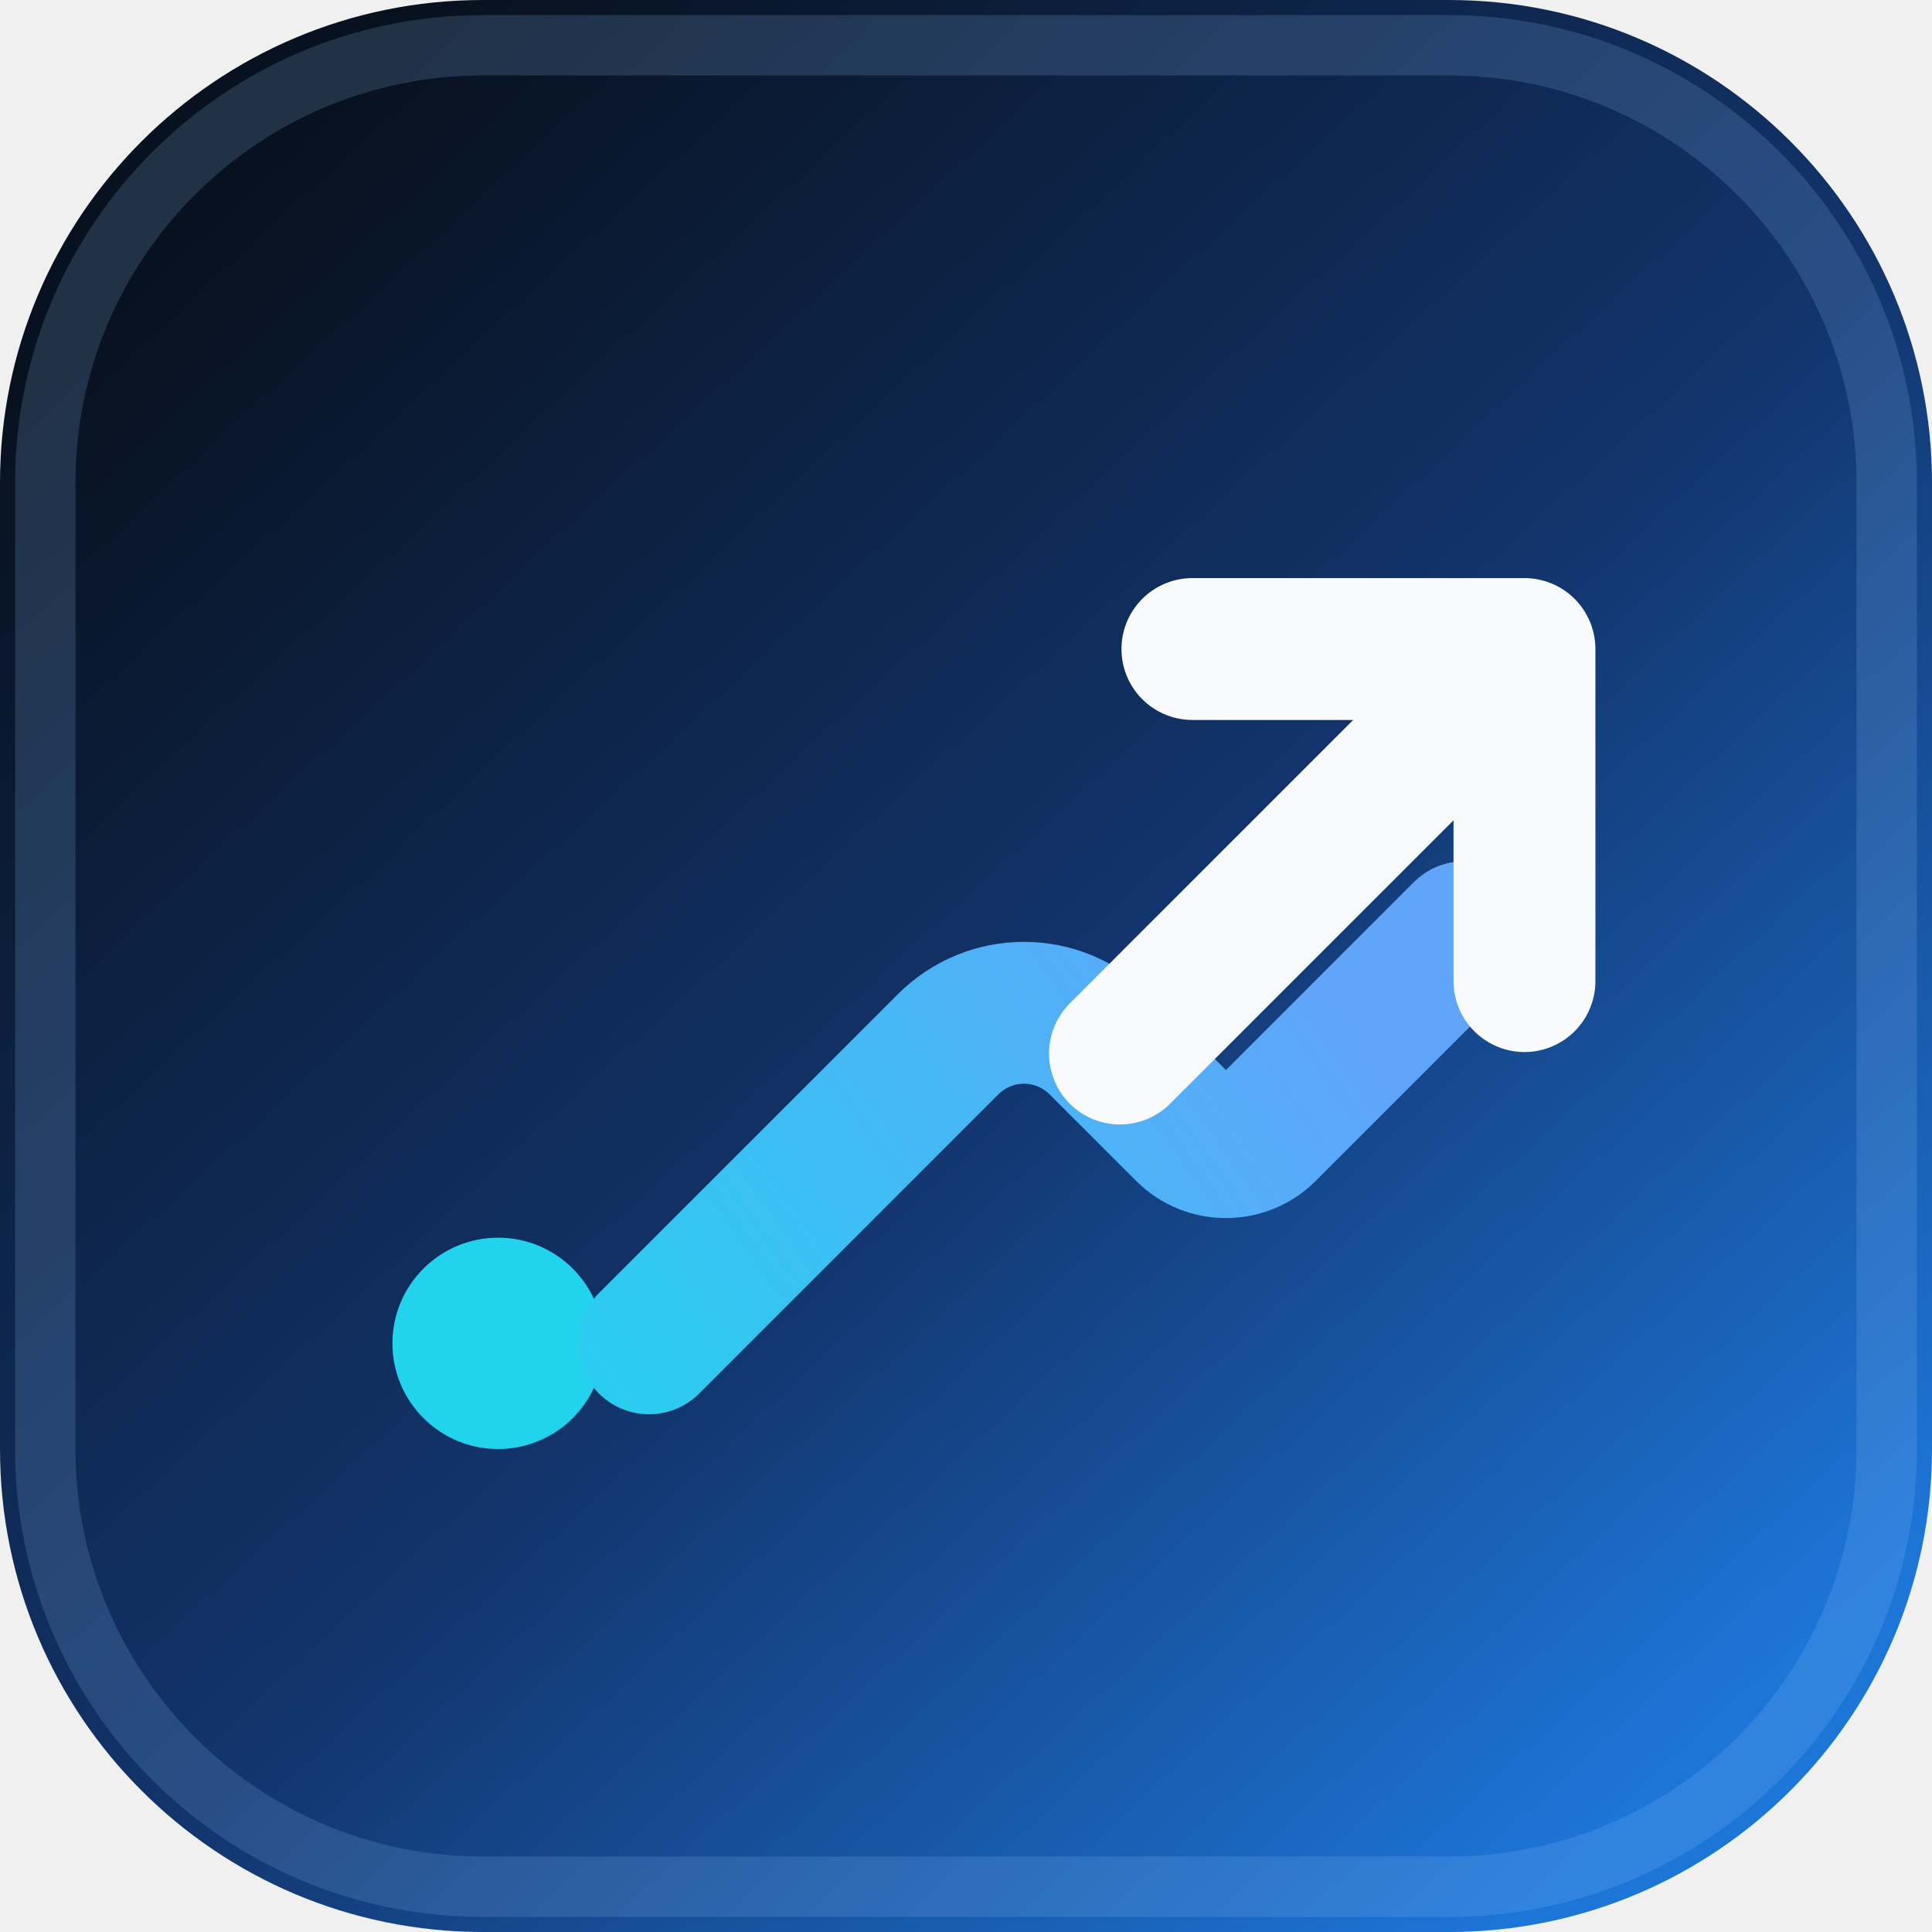
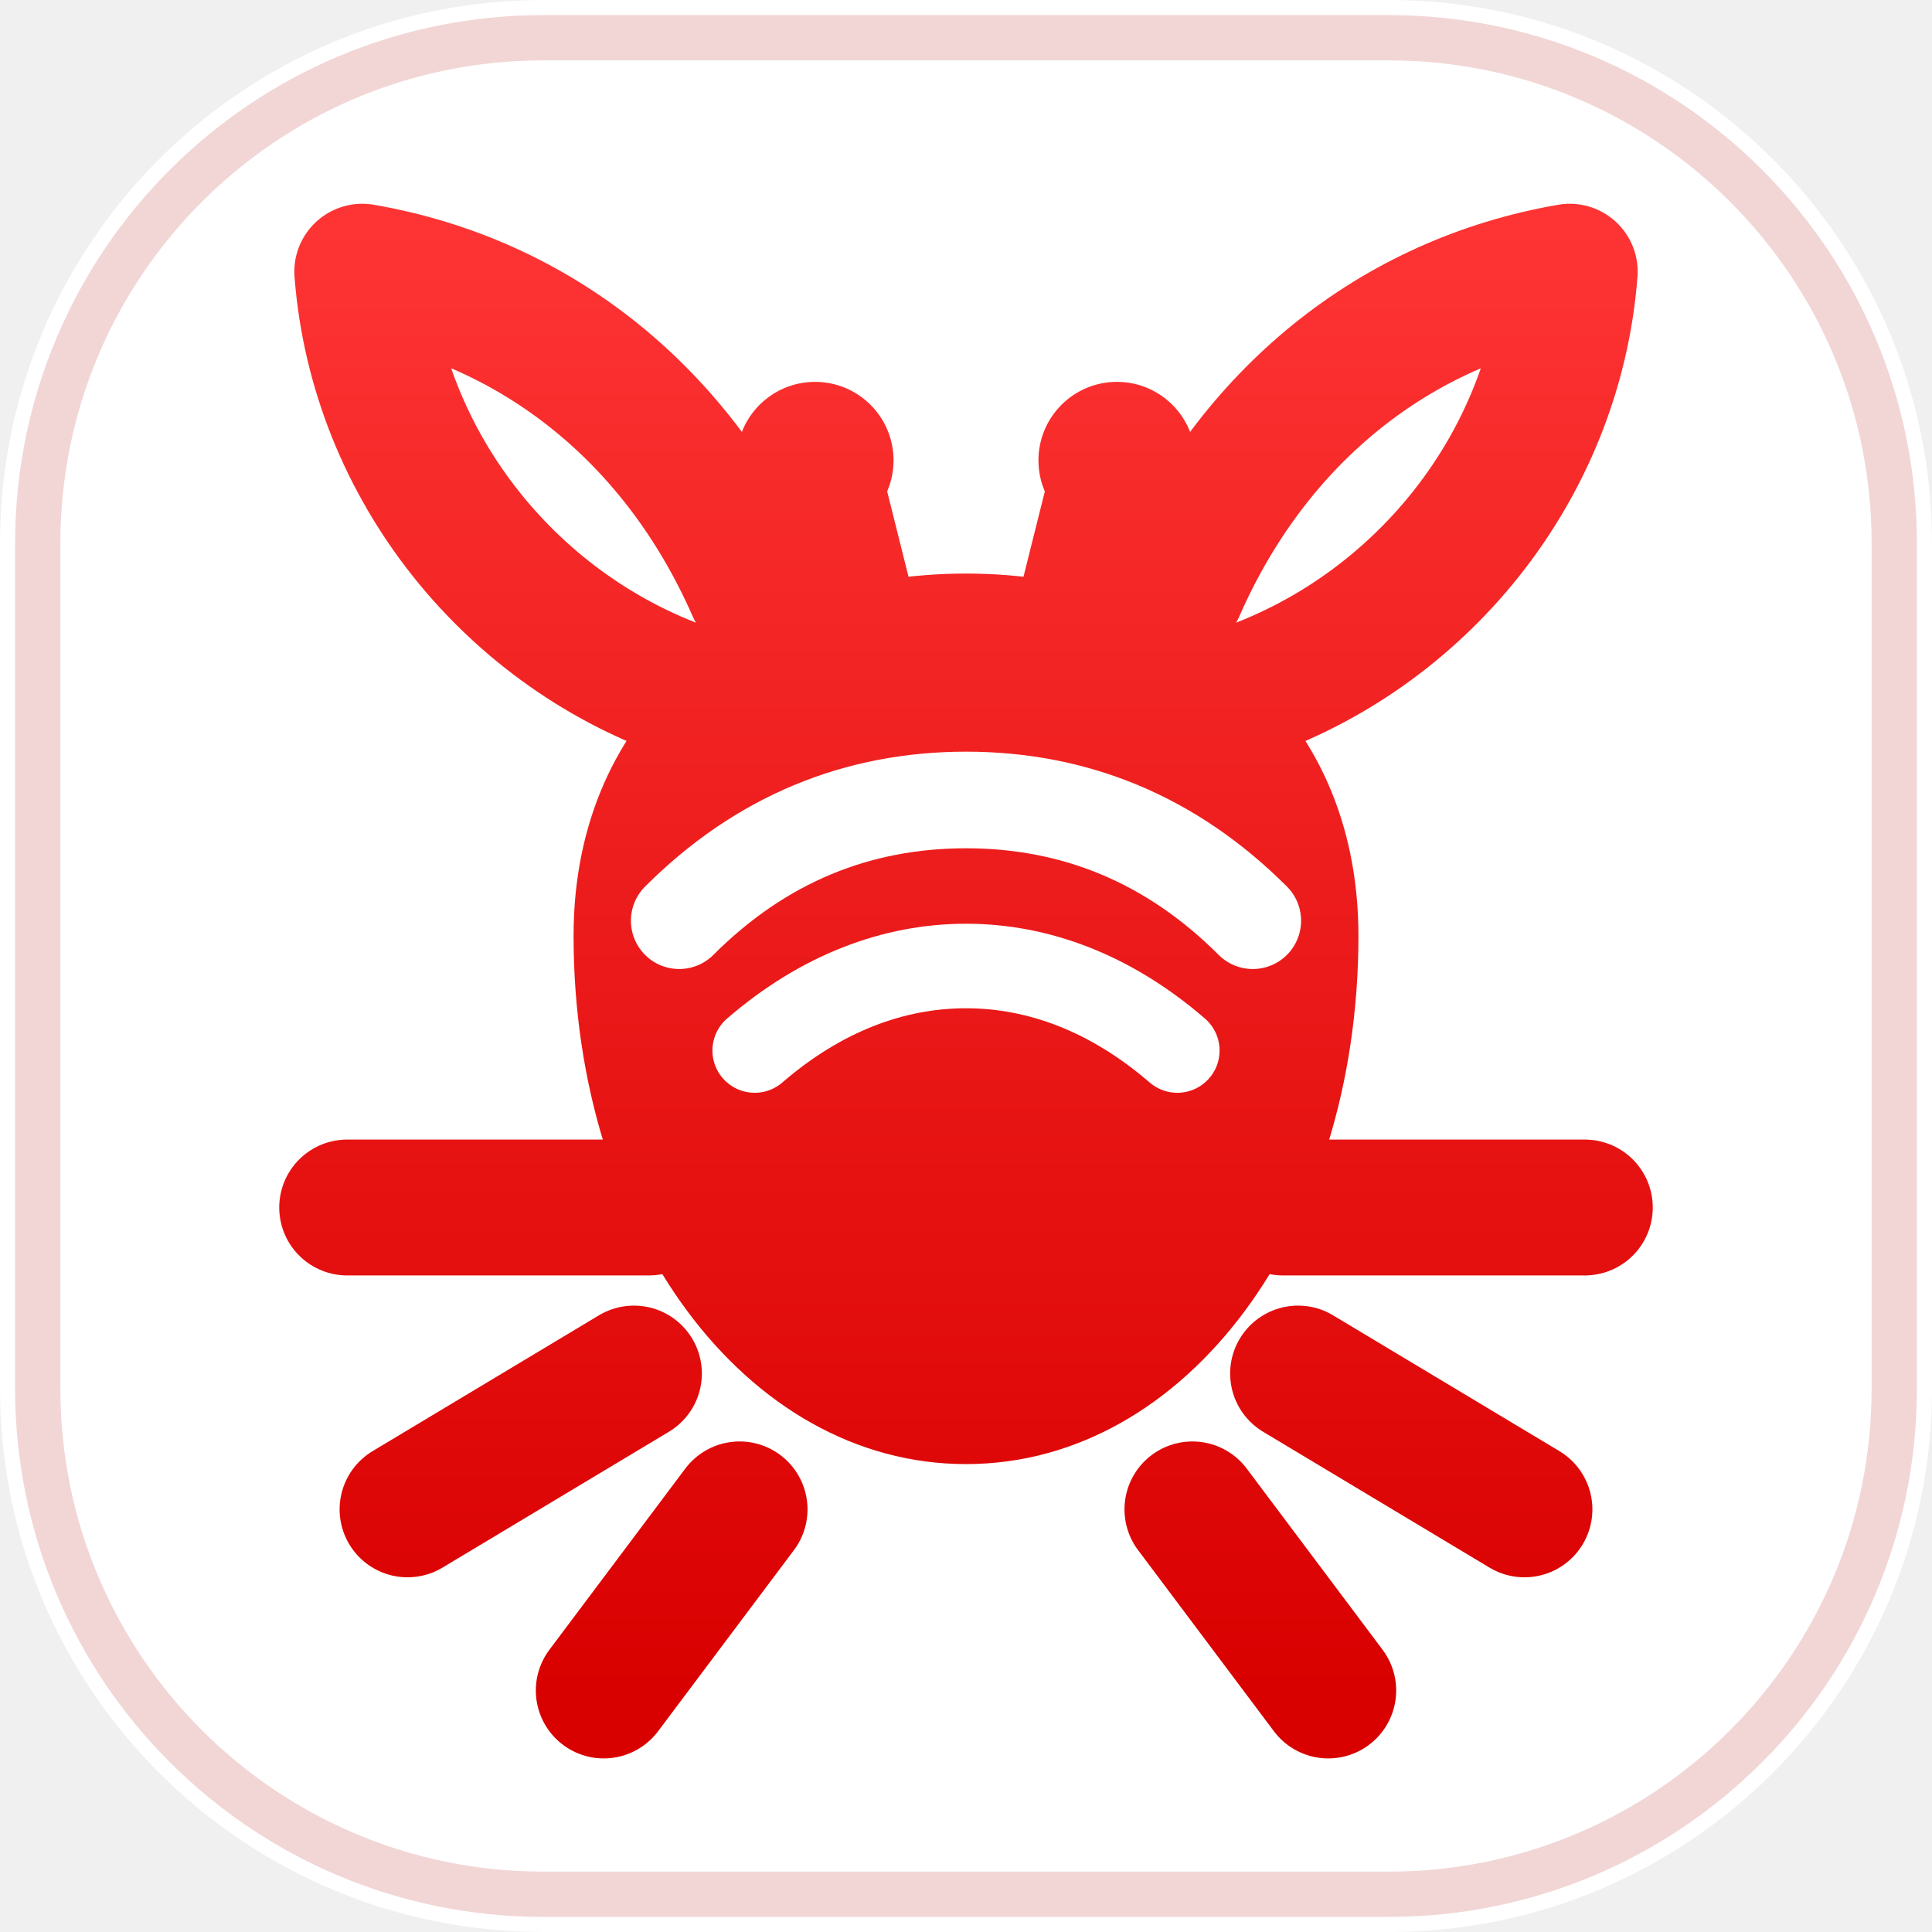
- <svg xmlns="http://www.w3.org/2000/svg" width="32" height="32" viewBox="0 0 32 32" fill="none">
+ <svg xmlns="http://www.w3.org/2000/svg" width="64" height="64" viewBox="0 0 64 64" fill="none">
  <defs>
-     <linearGradient id="bg" x1="4" y1="3" x2="28" y2="29" gradientUnits="userSpaceOnUse">
-       <stop offset="0%" stop-color="#08111f" />
-       <stop offset="55%" stop-color="#12356d" />
-       <stop offset="100%" stop-color="#1d75d8" />
-     </linearGradient>
-     <linearGradient id="trail" x1="8" y1="23.5" x2="20.5" y2="14.5" gradientUnits="userSpaceOnUse">
-       <stop offset="0%" stop-color="#22d3ee" />
-       <stop offset="100%" stop-color="#60a5fa" />
+     <linearGradient id="crab-red" x1="32" y1="6" x2="32" y2="56" gradientUnits="userSpaceOnUse">
+       <stop offset="0%" stop-color="#FF3535" />
+       <stop offset="100%" stop-color="#D90000" />
    </linearGradient>
  </defs>
-   <rect width="32" height="32" rx="8" fill="url(#bg)" />
-   <rect x="0.75" y="0.75" width="30.5" height="30.5" rx="7.25" stroke="#93c5fd" stroke-opacity="0.18" />
-   <circle cx="8.25" cy="22.25" r="1.75" fill="#22d3ee" />
-   <path d="M10.75 22.25L15.7 17.3C16.4 16.6 17.52 16.6 18.22 17.3L19.65 18.73C20.01 19.09 20.6 19.09 20.96 18.73L24.25 15.44" stroke="url(#trail)" stroke-width="2.35" stroke-linecap="round" stroke-linejoin="round" />
-   <path d="M19.75 10.75H25.25V16.25" stroke="#F8FAFC" stroke-width="2.35" stroke-linecap="round" stroke-linejoin="round" />
-   <path d="M25.05 10.95L18.55 17.45" stroke="#F8FAFC" stroke-width="2.35" stroke-linecap="round" stroke-linejoin="round" />
+   <rect width="64" height="64" rx="18" fill="#FFFFFF" />
+   <rect x="1.25" y="1.25" width="61.5" height="61.5" rx="16.75" stroke="#F2D6D6" stroke-width="1.5" />
+   <g stroke="url(#crab-red)" stroke-width="4.5" stroke-linecap="round" stroke-linejoin="round">
+     <path d="M23 23C17 21 12.5 15.5 12 9C17.8 10 22.5 13.8 25 19.5" fill="none" />
+     <path d="M41 23C47 21 51.5 15.5 52 9C46.2 10 41.5 13.8 39 19.5" fill="none" />
+     <path d="M21.5 40H11.5" fill="none" />
+     <path d="M21 45.5L13.5 50" fill="none" />
+     <path d="M24.5 50L20 56" fill="none" />
+     <path d="M42.5 40H52.5" fill="none" />
+     <path d="M43 45.5L50.5 50" fill="none" />
+     <path d="M39.5 50L44 56" fill="none" />
+     <path d="M28 20L27 16" fill="none" />
+     <path d="M36 20L37 16" fill="none" />
+   </g>
+   <circle cx="27" cy="15.25" r="2.6" fill="url(#crab-red)" />
+   <circle cx="37" cy="15.25" r="2.6" fill="url(#crab-red)" />
+   <path d="M19 31C19 23.5 24.7 19 32 19C39.3 19 45 23.5 45 31C45 40.8 39.3 48.5 32 48.5C24.7 48.5 19 40.8 19 31Z" fill="url(#crab-red)" />
+   <path d="M22.5 30.5C25.2 27.8 28.4 26.5 32 26.5C35.6 26.5 38.8 27.8 41.5 30.5" stroke="#FFFFFF" stroke-width="3.2" stroke-linecap="round" />
+   <path d="M25 34.8C27.2 32.9 29.6 32 32 32C34.4 32 36.8 32.9 39 34.8" stroke="#FFFFFF" stroke-width="2.8" stroke-linecap="round" />
</svg>
